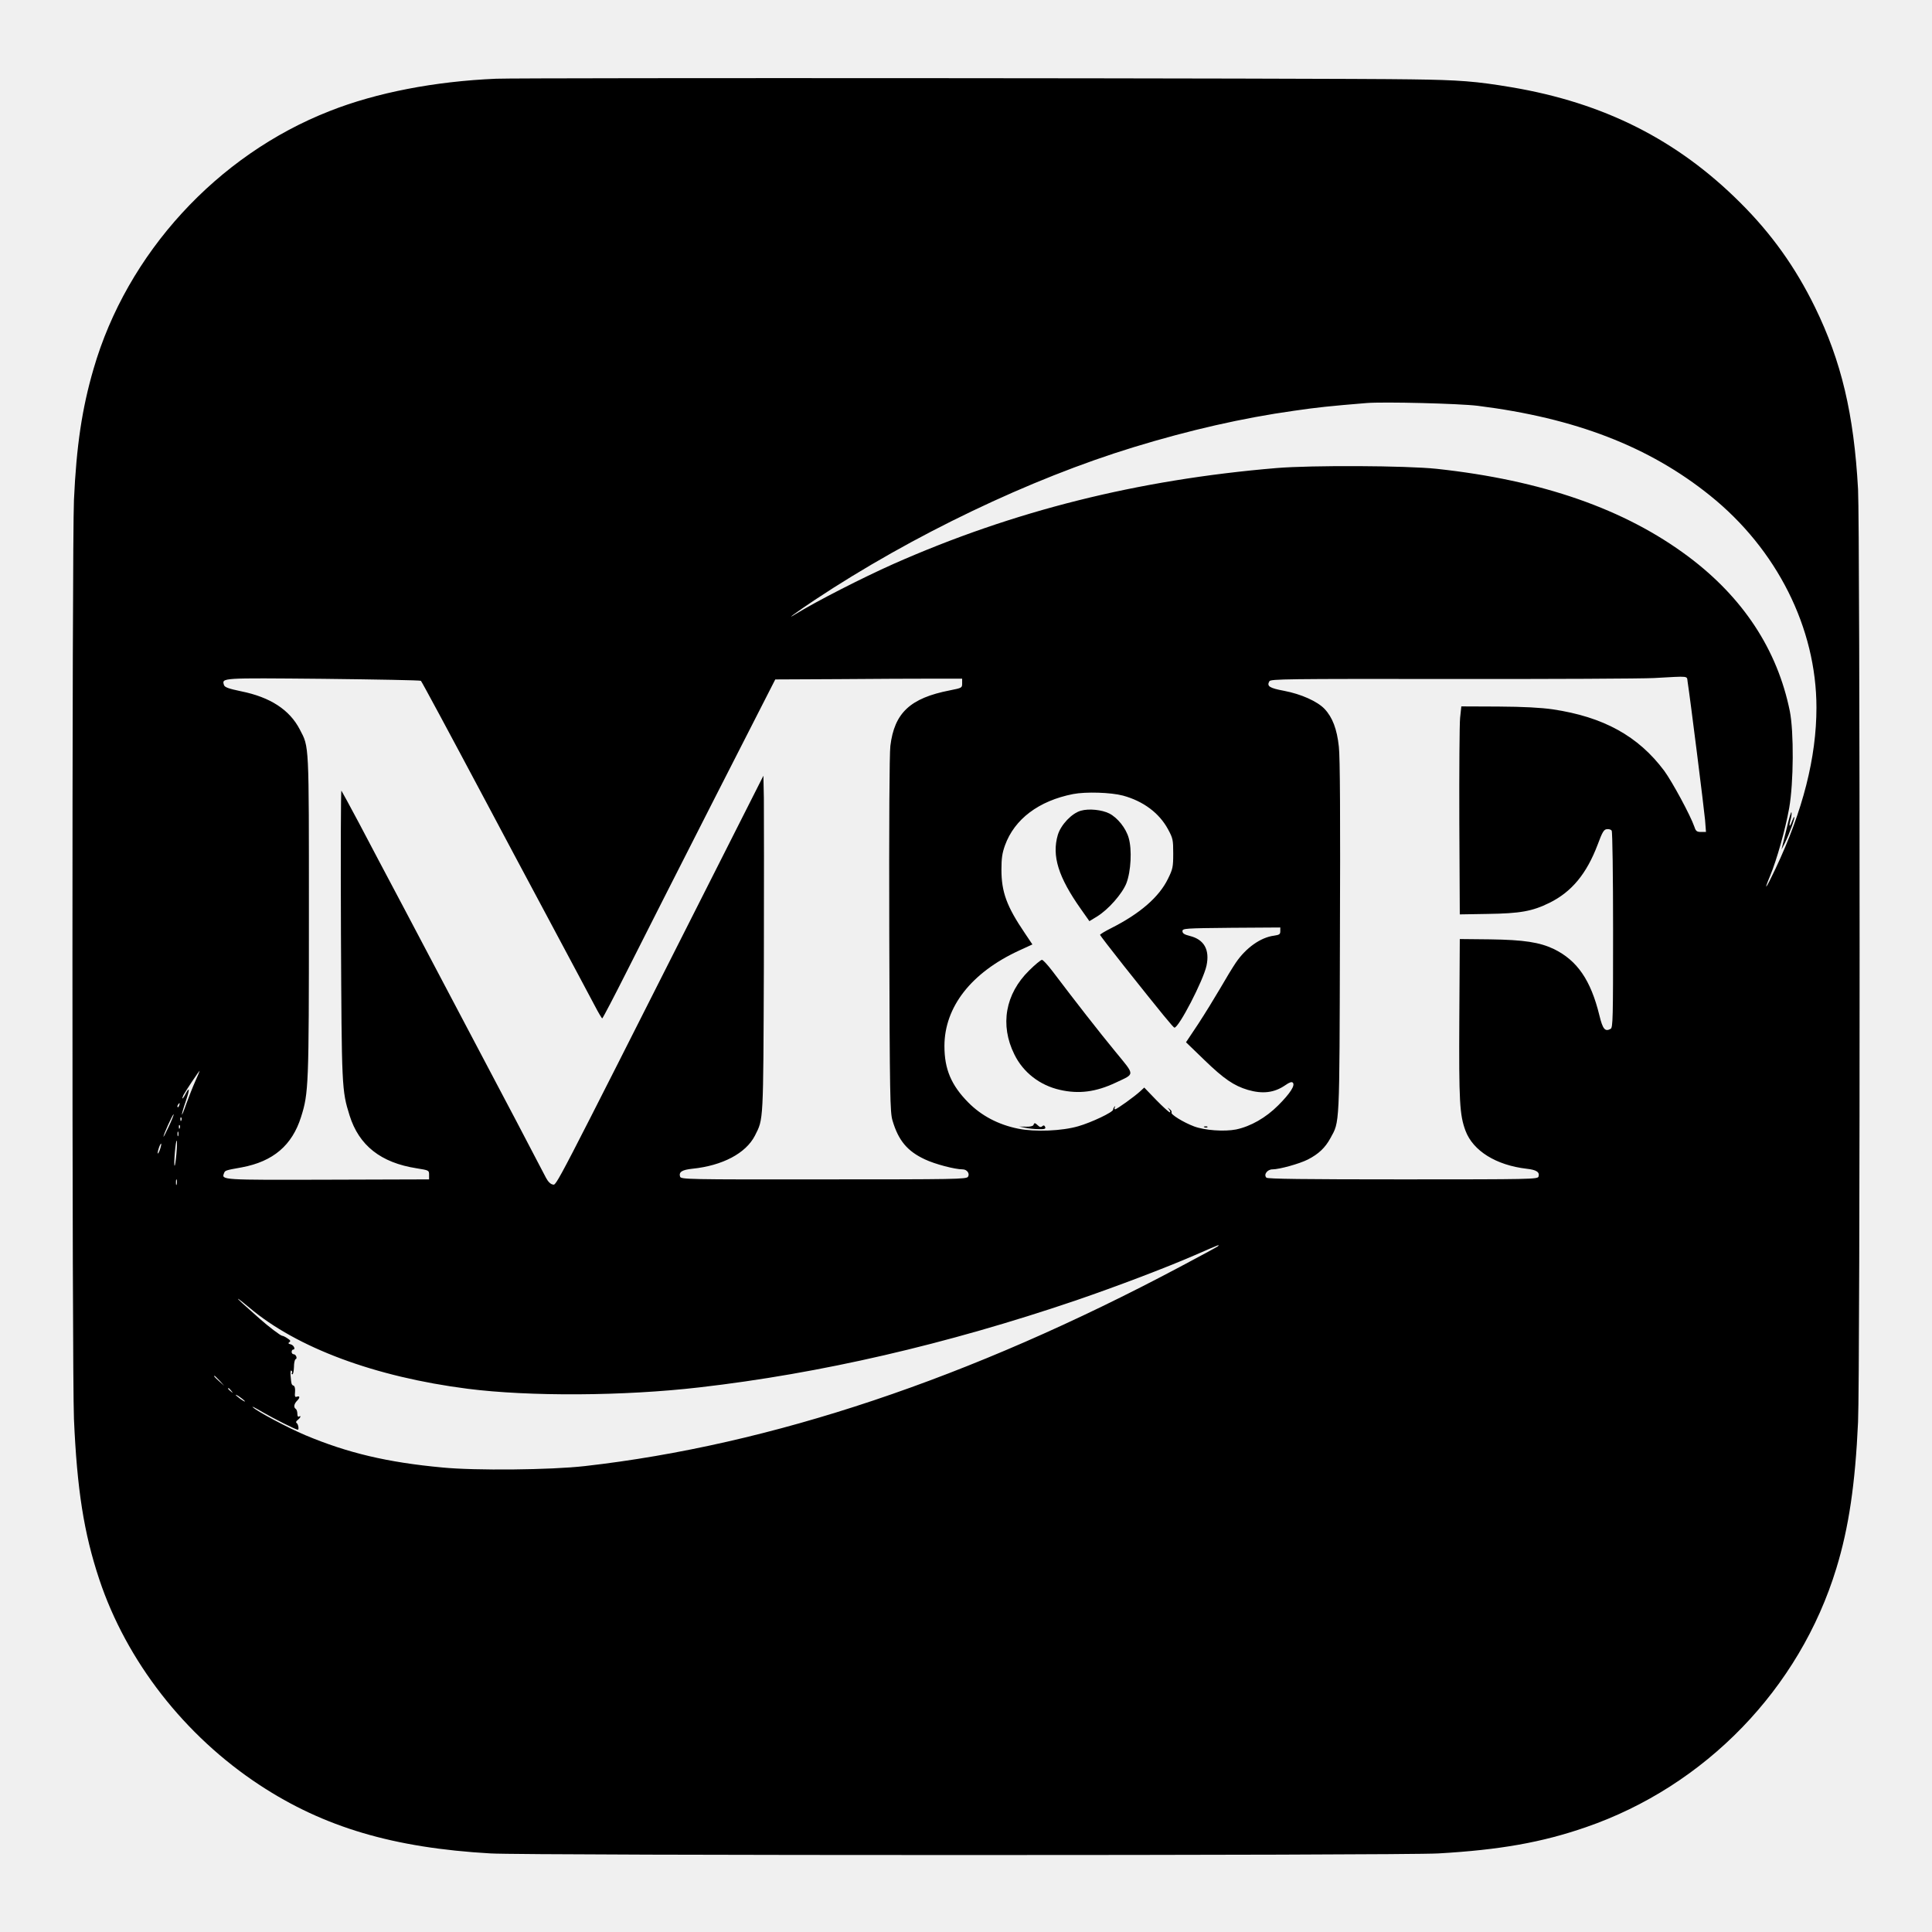
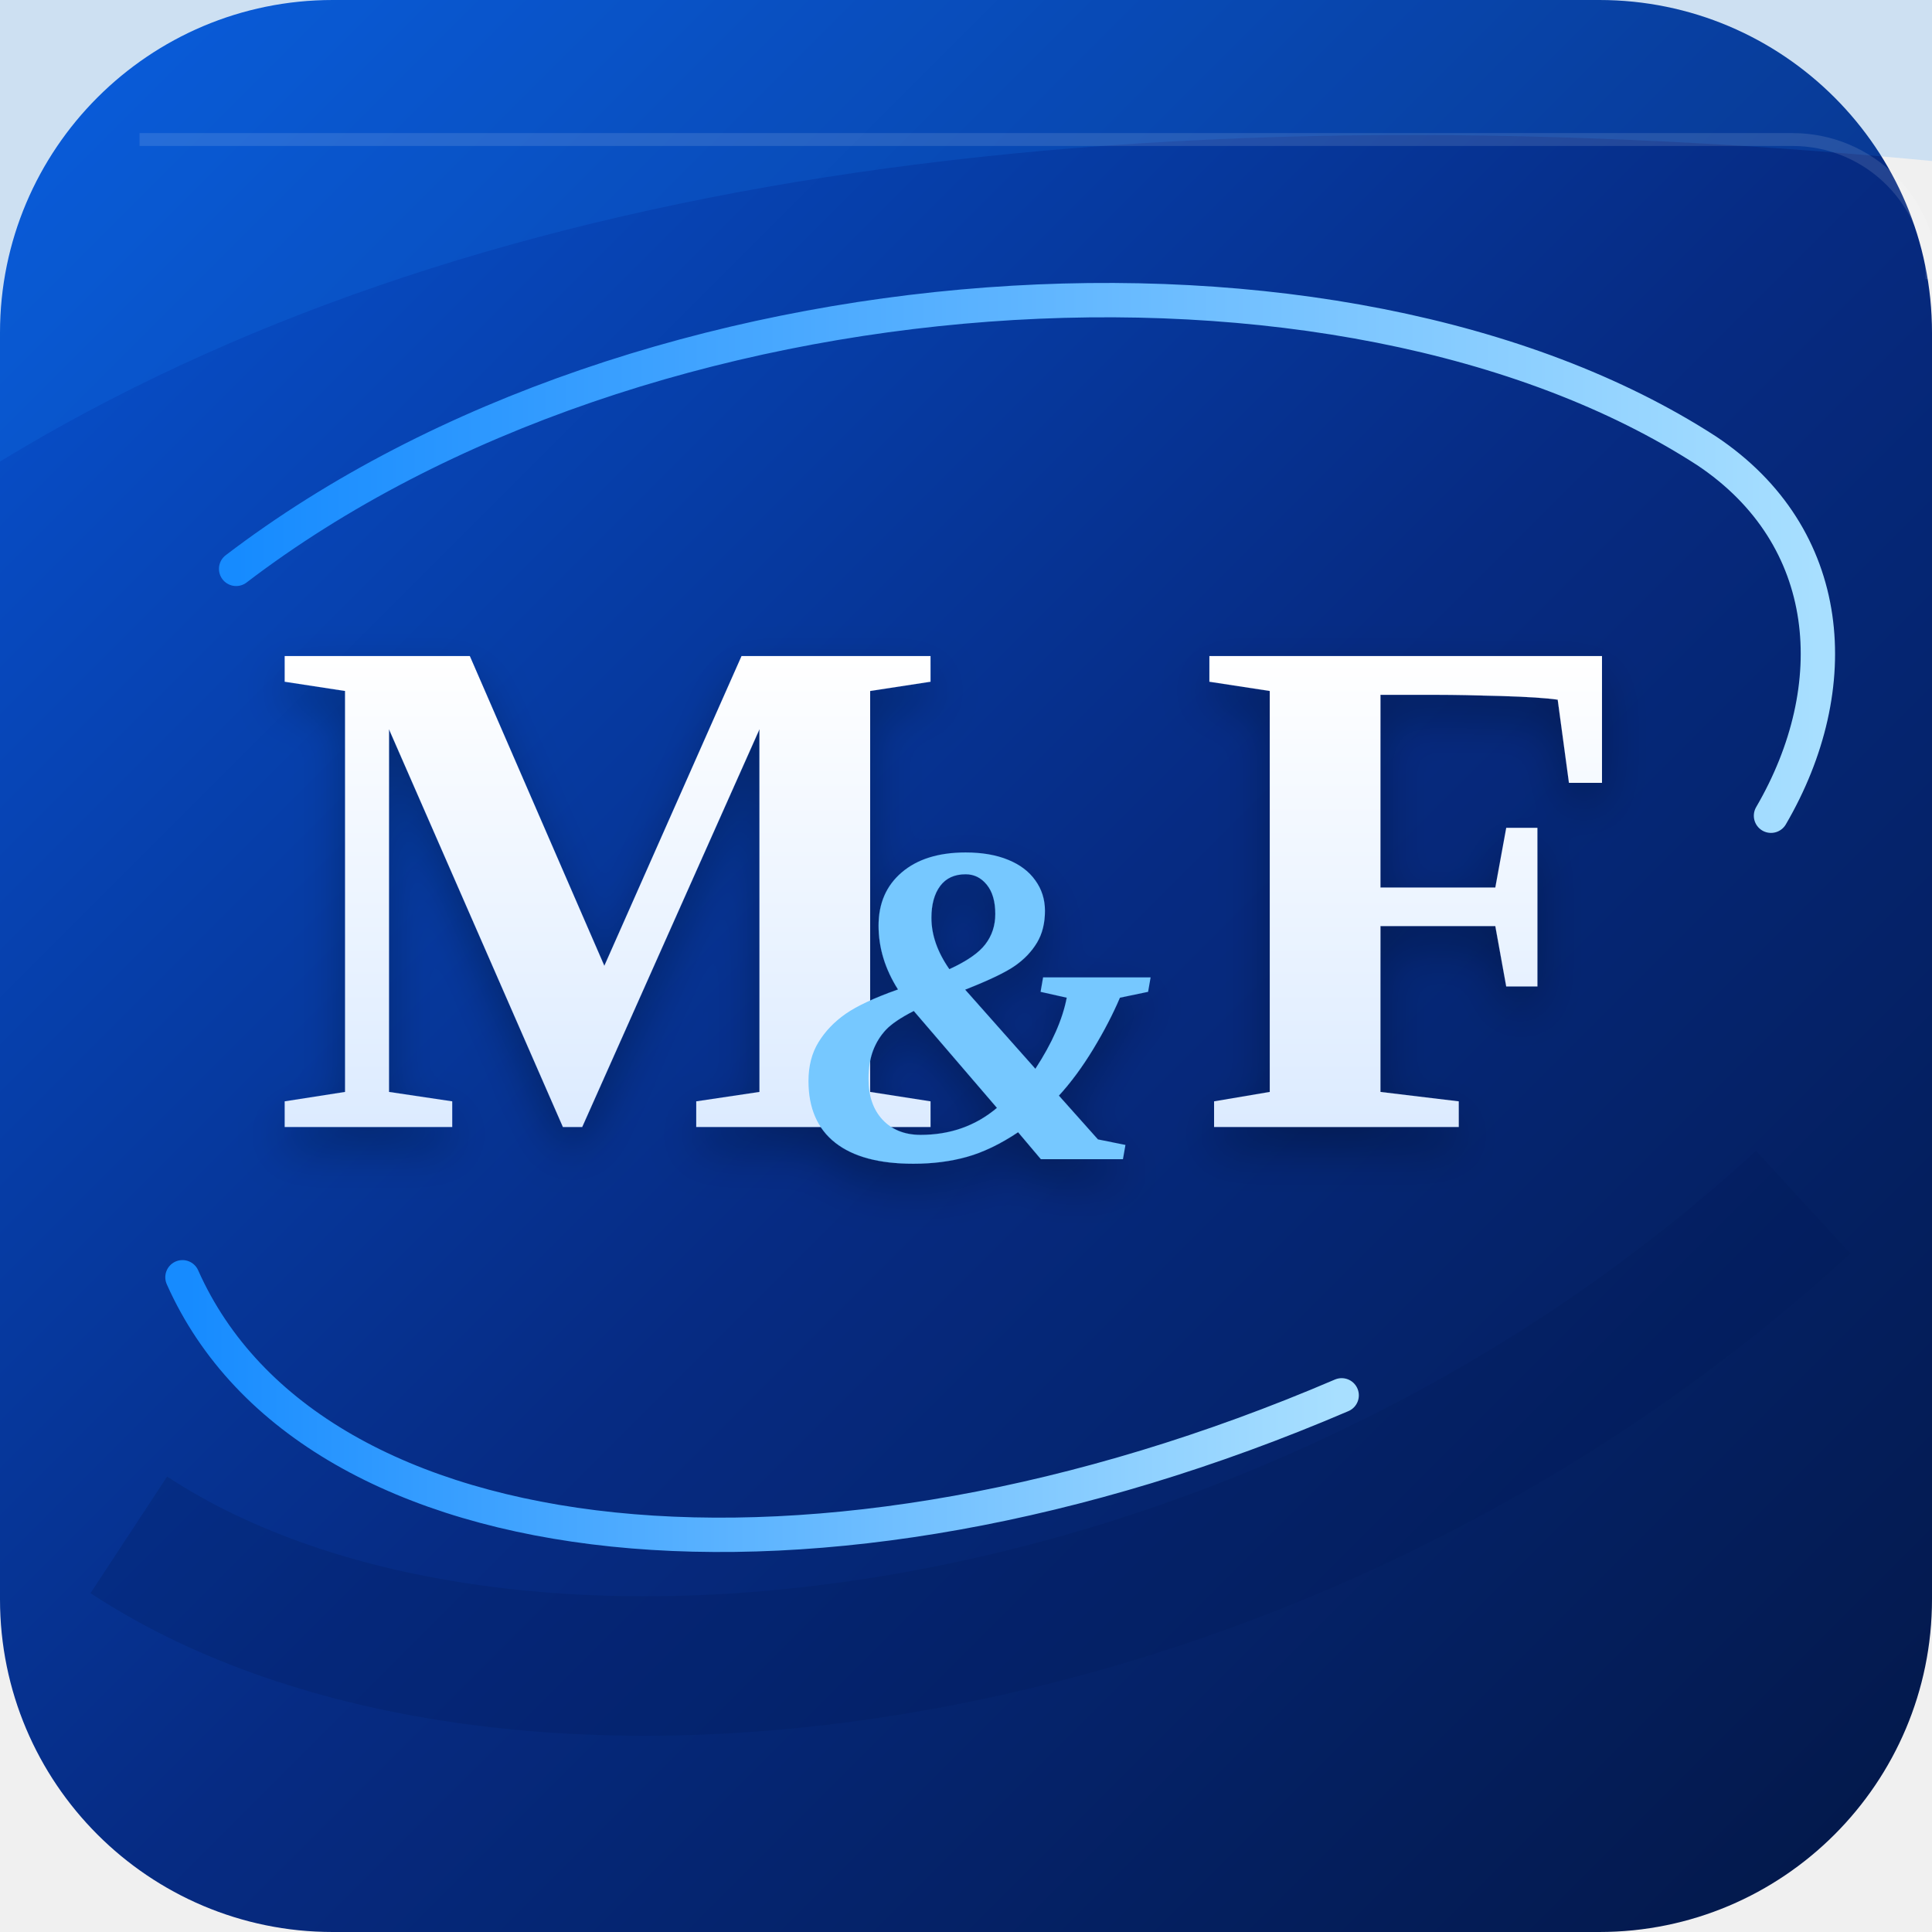
- <svg xmlns="http://www.w3.org/2000/svg" version="1.0" width="1254pt" height="1254pt" viewBox="0 0 1254 1254" preserveAspectRatio="xMidYMid meet">
-   <g transform="translate(0,1254) scale(0.1,-0.1)" fill="#000000" stroke="none">
-     <path d="M3220 12029 c-398 -17 -776 -90 -1078 -209 -733 -286 -1318 -925 -1535 -1675 -75 -257 -111 -500 -127 -850 -13 -296 -13 -5649 0 -5965 20 -457 64 -739 164 -1040 177 -532 554 -1016 1041 -1336 417 -274 869 -408 1499 -444 242 -14 5907 -14 6152 0 398 23 671 71 957 170 776 267 1388 900 1626 1680 81 264 123 550 141 950 14 312 13 5804 0 6055 -27 488 -108 830 -280 1182 -127 259 -281 475 -485 678 -409 408 -885 648 -1486 749 -227 38 -333 47 -654 51 -501 8 -5769 11 -5935 4z m6372 -2123 c631 -79 1112 -264 1508 -583 433 -348 690 -859 690 -1376 0 -323 -88 -670 -266 -1046 -62 -132 -81 -156 -34 -44 42 101 98 298 123 438 29 164 31 495 4 630 -81 398 -303 736 -658 1002 -413 309 -949 496 -1634 570 -199 21 -812 24 -1040 5 -903 -76 -1707 -278 -2485 -622 -206 -92 -498 -241 -640 -328 -69 -43 11 16 130 95 632 419 1396 785 2070 991 360 110 705 189 1040 236 152 22 227 30 470 50 109 9 602 -3 722 -18z m1362 -1793 c16 -100 107 -827 113 -895 l6 -78 -32 0 c-27 0 -34 5 -43 33 -27 77 -143 291 -196 364 -169 226 -395 350 -724 399 -78 11 -188 17 -353 18 l-240 1 -8 -75 c-4 -41 -6 -345 -5 -675 l3 -600 179 3 c214 3 291 17 403 72 144 71 241 188 313 378 30 81 40 98 59 100 13 2 28 -2 32 -10 5 -7 9 -297 9 -645 0 -576 -1 -633 -16 -641 -36 -20 -51 -3 -73 88 -56 229 -144 356 -295 430 -93 44 -194 60 -416 63 l-195 2 -3 -515 c-3 -541 2 -626 40 -729 49 -131 199 -224 397 -247 64 -7 86 -22 77 -51 -5 -17 -47 -18 -880 -18 -643 0 -878 3 -886 11 -20 20 6 54 39 54 44 0 175 36 230 64 70 36 112 76 146 138 61 112 59 57 62 1303 3 767 1 1173 -7 1239 -12 113 -41 190 -93 245 -47 49 -152 96 -262 117 -96 18 -114 30 -96 62 8 15 107 16 1183 15 645 -1 1236 2 1313 6 239 13 212 16 219 -26z m-8222 8 c6 -6 173 -316 431 -801 71 -135 248 -465 392 -735 144 -269 281 -527 305 -572 24 -46 46 -83 49 -83 3 0 78 143 166 318 88 175 339 670 558 1100 l399 782 414 2 c228 2 501 3 607 3 l192 0 0 -30 c0 -30 -1 -30 -80 -46 -257 -50 -360 -146 -386 -361 -6 -53 -9 -497 -7 -1228 3 -1048 5 -1150 21 -1203 38 -129 96 -199 210 -252 65 -31 195 -65 245 -65 29 0 48 -28 35 -48 -9 -16 -83 -17 -937 -17 -891 -1 -926 0 -932 18 -9 30 13 44 79 51 196 20 348 100 407 215 56 111 54 76 58 1101 1 520 1 1010 0 1090 l-3 145 -364 -720 c-1018 -2014 -977 -1937 -1004 -1933 -13 2 -30 18 -43 43 -11 22 -98 186 -191 365 -186 353 -434 823 -728 1380 -104 195 -236 446 -295 558 -59 111 -111 206 -114 210 -4 4 -5 -414 -3 -928 5 -999 5 -1017 56 -1180 61 -195 203 -307 435 -343 80 -13 81 -13 81 -42 l0 -30 -657 -2 c-694 -2 -691 -2 -674 42 7 18 8 19 115 38 204 38 327 143 385 327 49 155 51 201 51 1310 0 1130 2 1088 -59 1205 -66 128 -192 210 -381 248 -81 17 -106 26 -111 40 -15 48 -25 47 645 41 344 -4 629 -9 633 -13z m4557 -745 c132 -36 235 -113 292 -218 32 -59 34 -69 34 -158 0 -88 -3 -101 -34 -164 -58 -119 -182 -226 -368 -320 -40 -20 -73 -40 -73 -44 1 -4 69 -93 153 -199 257 -323 322 -402 330 -403 28 -1 187 305 208 402 22 103 -15 170 -108 193 -36 9 -48 17 -48 31 0 18 14 19 318 22 l317 2 0 -24 c0 -20 -6 -24 -40 -29 -88 -11 -184 -80 -249 -176 -21 -31 -66 -105 -101 -166 -35 -60 -99 -164 -142 -230 l-80 -120 120 -116 c126 -122 191 -166 281 -193 96 -28 172 -19 243 30 27 19 42 24 49 17 17 -17 -16 -69 -95 -148 -80 -80 -178 -136 -273 -156 -77 -15 -204 -6 -273 20 -69 26 -153 78 -146 90 3 5 -2 15 -12 22 -15 13 -16 12 -3 -3 7 -10 9 -18 4 -18 -5 0 -45 36 -88 80 l-78 81 -26 -24 c-38 -35 -152 -117 -163 -117 -5 0 -6 6 -2 13 4 7 3 9 -2 4 -5 -5 -9 -14 -9 -19 0 -17 -142 -84 -226 -108 -106 -31 -280 -38 -390 -16 -129 26 -239 84 -324 170 -111 112 -155 217 -155 366 0 254 174 477 484 620 l87 40 -49 73 c-118 174 -152 267 -152 413 0 73 5 107 23 157 62 171 219 289 442 333 83 16 245 11 324 -10z m-6021 -1853 c-17 -38 -43 -104 -59 -148 -15 -44 -28 -75 -28 -69 -1 6 10 44 24 84 27 78 27 102 0 51 -8 -17 -18 -31 -21 -31 -2 0 1 10 7 23 16 29 101 157 105 157 1 0 -11 -30 -28 -67z m-105 -158 c-3 -9 -8 -14 -10 -11 -3 3 -2 9 2 15 9 16 15 13 8 -4z m-67 -136 c-19 -41 -35 -71 -35 -67 -1 12 61 149 66 145 2 -2 -12 -37 -31 -78z m81 39 c-3 -8 -6 -5 -6 6 -1 11 2 17 5 13 3 -3 4 -12 1 -19z m-10 -50 c-3 -8 -6 -5 -6 6 -1 11 2 17 5 13 3 -3 4 -12 1 -19z m-10 -50 c-3 -7 -5 -2 -5 12 0 14 2 19 5 13 2 -7 2 -19 0 -25z m-12 -118 c-4 -45 -9 -79 -12 -76 -3 3 -2 41 2 86 4 45 9 79 12 76 3 -3 2 -41 -2 -86z m-106 31 c-6 -18 -13 -30 -15 -28 -2 2 1 18 7 36 6 18 13 30 15 28 2 -2 -1 -18 -7 -36z m108 -228 c-3 -10 -5 -4 -5 12 0 17 2 24 5 18 2 -7 2 -21 0 -30z m6758 -402 c-6 -5 -116 -65 -245 -133 -1363 -725 -2654 -1157 -3865 -1294 -220 -25 -711 -30 -924 -9 -356 33 -614 94 -890 210 -111 47 -315 155 -341 182 -8 8 21 -7 65 -33 69 -40 215 -114 228 -114 9 0 3 36 -7 43 -7 5 -5 12 7 21 18 14 24 32 7 21 -6 -3 -10 5 -10 19 0 14 -5 28 -10 31 -16 10 -12 33 9 54 20 20 18 33 -4 25 -10 -4 -13 4 -10 31 2 22 -2 38 -9 41 -14 5 -15 9 -20 66 -2 21 0 35 5 32 5 -3 7 -10 4 -15 -4 -5 -2 -9 3 -9 5 0 9 21 10 47 0 26 5 49 11 51 13 4 2 32 -13 32 -7 0 -13 7 -13 15 0 8 4 15 9 15 18 0 6 28 -14 34 -17 4 -20 8 -10 14 10 7 7 13 -12 25 -14 10 -30 17 -35 17 -9 0 -89 60 -146 111 -102 90 -145 129 -140 129 3 0 36 -26 73 -57 308 -261 816 -450 1417 -527 400 -51 1013 -48 1505 9 784 90 1600 278 2445 565 262 90 574 208 770 293 161 70 164 72 150 58z m-6479 -873 l29 -33 -32 29 c-31 28 -38 36 -30 36 2 0 16 -15 33 -32z m75 -65 c13 -16 12 -17 -3 -4 -17 13 -22 21 -14 21 2 0 10 -8 17 -17z m89 -69 c0 -3 -13 4 -30 16 -16 12 -30 24 -30 26 0 3 14 -4 30 -16 17 -12 30 -24 30 -26z" />
-     <path d="M11597 7164 c-16 -66 -31 -126 -33 -134 -3 -8 7 10 22 40 31 65 66 162 60 167 -2 2 -8 -10 -14 -26 -15 -43 -23 -39 -11 5 6 19 9 42 7 51 -2 9 -16 -38 -31 -103z" />
-     <path d="M7016 7278 c-59 -16 -130 -91 -150 -157 -40 -136 3 -274 150 -482 l55 -78 49 30 c74 45 164 148 191 216 30 78 37 219 15 294 -18 64 -72 131 -126 159 -48 24 -132 33 -184 18z" />
-     <path d="M6680 6241 c-155 -152 -191 -354 -96 -545 57 -117 166 -201 296 -230 122 -28 233 -14 362 47 127 60 127 43 -4 203 -103 125 -256 321 -408 522 -30 39 -60 72 -67 72 -7 0 -45 -31 -83 -69z" />
-     <path d="M6708 5238 c-3 -7 -22 -12 -49 -11 l-44 1 40 -8 c22 -5 61 -9 87 -9 39 -1 46 2 42 14 -5 11 -10 13 -19 5 -9 -8 -17 -6 -28 5 -19 18 -24 19 -29 3z" />
-     <path d="M7818 5223 c7 -3 16 -2 19 1 4 3 -2 6 -13 5 -11 0 -14 -3 -6 -6z" />
+ <svg xmlns="http://www.w3.org/2000/svg" width="180" height="180" viewBox="0 0 180 180">
+   <defs>
+     <linearGradient id="bg" x1="0" y1="0" x2="1" y2="1">
+       <stop offset="0" stop-color="#0756D8" />
+       <stop offset="0.52" stop-color="#062B83" />
+       <stop offset="1" stop-color="#031746" />
+     </linearGradient>
+     <linearGradient id="swoosh" x1="0" y1="0" x2="1" y2="0">
+       <stop offset="0" stop-color="#168BFF" />
+       <stop offset="1" stop-color="#A8DFFF" />
+     </linearGradient>
+     <linearGradient id="letters" x1="0" y1="0" x2="0" y2="1">
+       <stop offset="0" stop-color="#FFFFFF" />
+       <stop offset="1" stop-color="#DCEBFF" />
+     </linearGradient>
+     <filter id="shadow" x="-20%" y="-20%" width="140%" height="150%">
+       <feGaussianBlur in="SourceAlpha" stdDeviation="2.2" />
+       <feOffset dy="2" />
+       <feComponentTransfer>
+         <feFuncA type="linear" slope="0.28" />
+       </feComponentTransfer>
+       <feMerge>
+         <feMergeNode />
+         <feMergeNode in="SourceGraphic" />
+       </feMerge>
+     </filter>
+   </defs>
+   <rect width="180" height="180" rx="31" fill="url(#bg)" />
+   <path d="M0 43 Q64 4 180 15 L180 0 0 0Z" fill="#168BFF" opacity=".16" />
+   <path d="M12 143 C47 166 119 157 168 112" fill="none" stroke="#001B58" stroke-width="13" opacity=".24" />
+   <path d="M22 53 C60 24 125 20 159 42 C171 50 172 64 165 76" fill="none" stroke="url(#swoosh)" stroke-width="3.2" stroke-linecap="round" />
+   <path d="M17 119 C29 146 76 151 125 130" fill="none" stroke="url(#swoosh)" stroke-width="3.2" stroke-linecap="round" />
+   <g filter="url(#shadow)" text-anchor="middle" font-family="Georgia, 'Times New Roman', serif" font-weight="bold">
+     <text x="57" y="105" font-size="67" fill="url(#letters)">M</text>
+     <text x="91" y="108" font-size="43" fill="#76C8FF" font-style="italic">&amp;</text>
+     <text x="132" y="105" font-size="67" fill="url(#letters)">F</text>
  </g>
+   <path d="M13 13h154a13 13 0 0 1 13 13" fill="none" stroke="#FFFFFF" stroke-opacity=".12" stroke-width="1.2" />
</svg>
